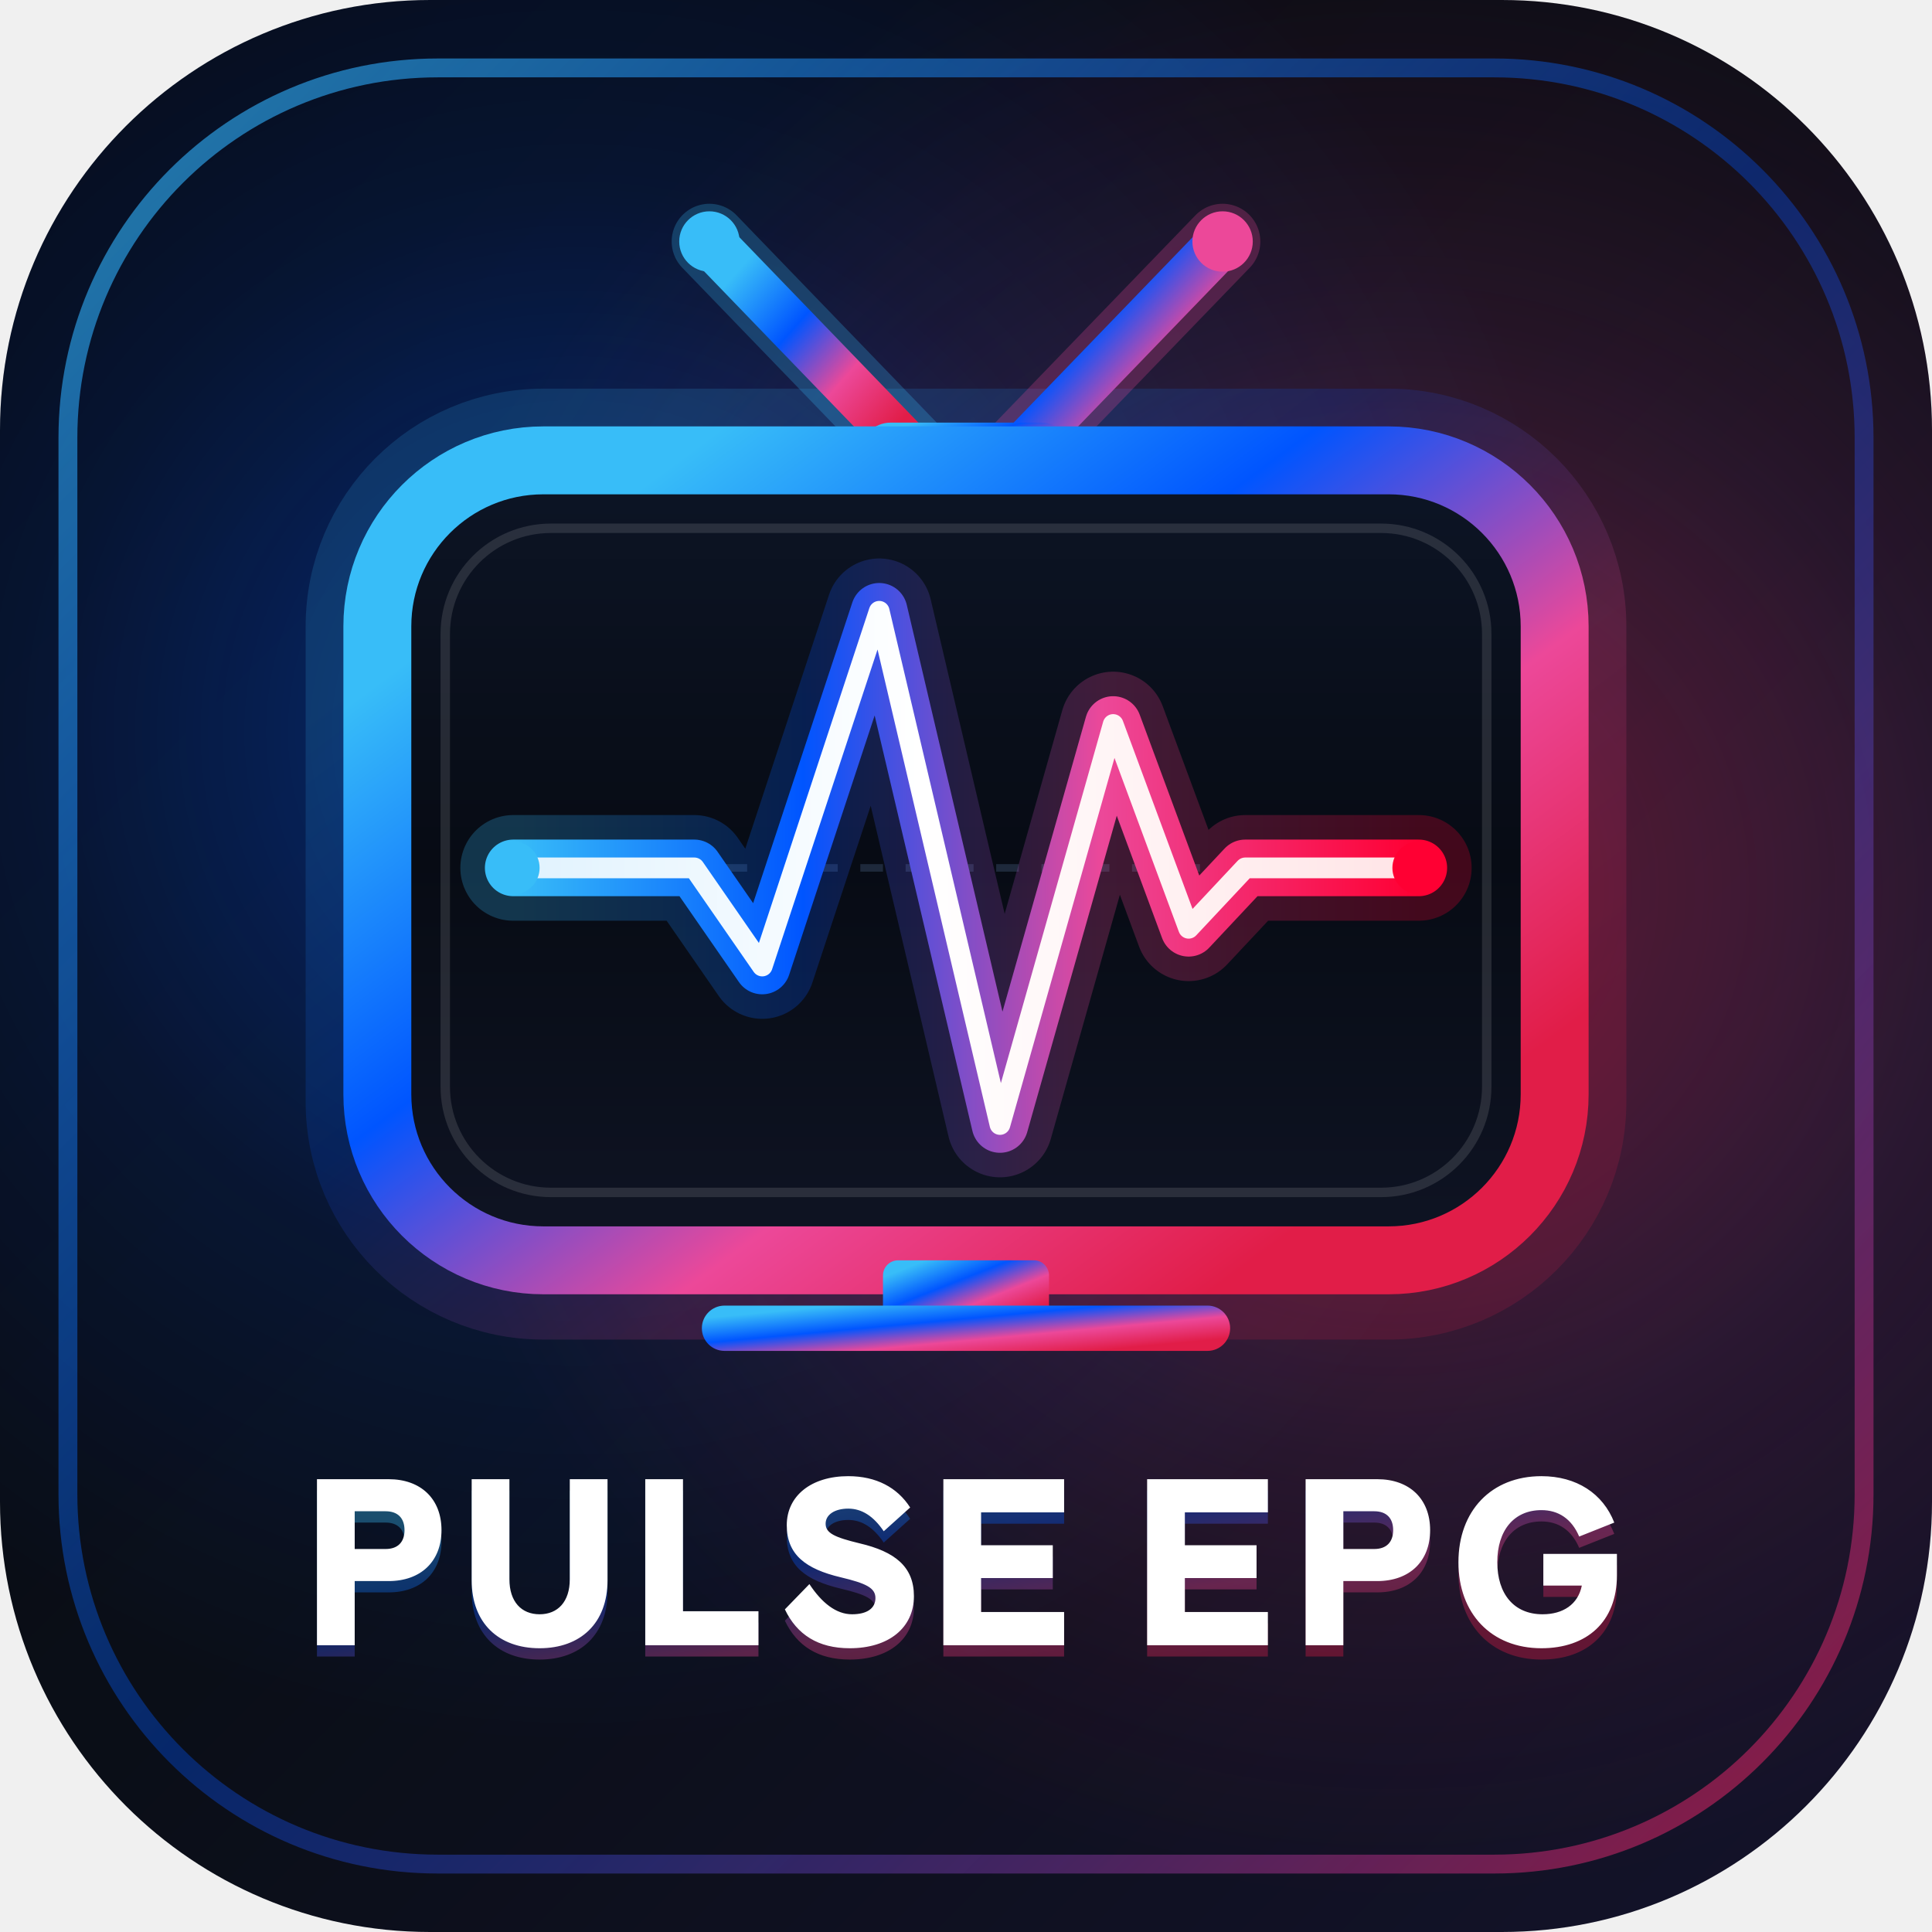
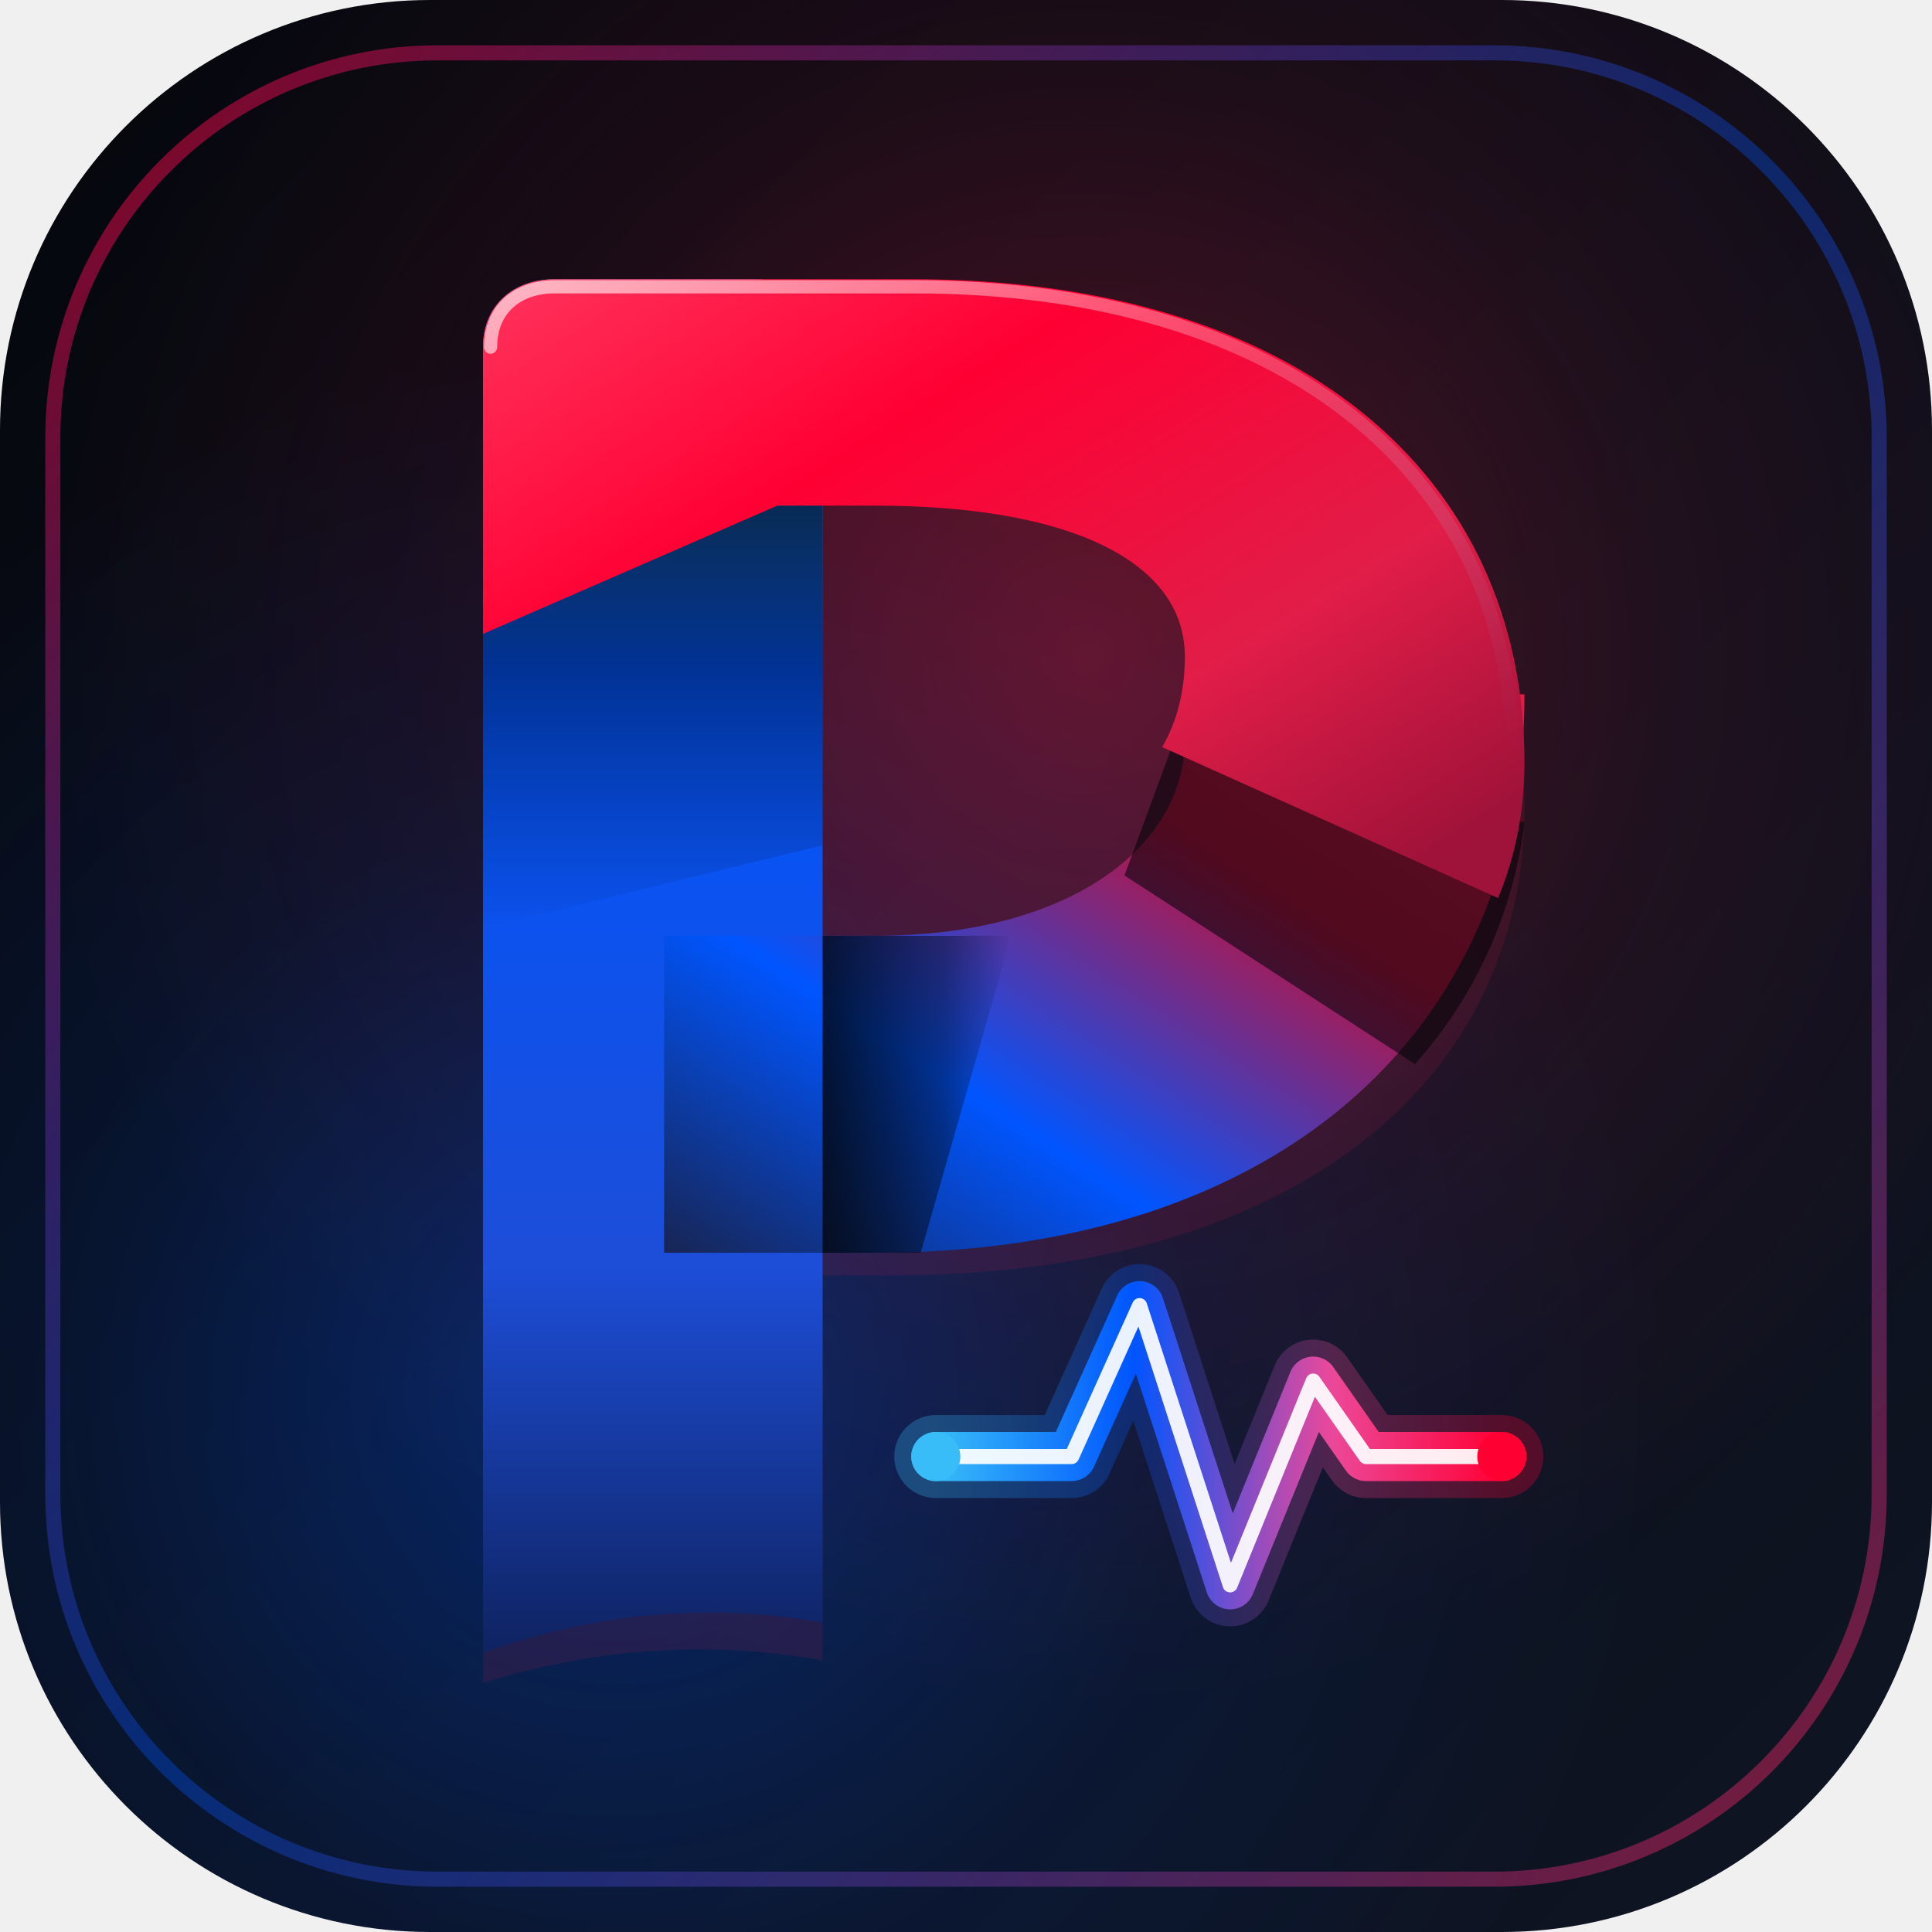
<svg xmlns="http://www.w3.org/2000/svg" viewBox="0 0 512 512" width="512" height="512">
  <defs>
    <linearGradient id="bgGrad" x1="0%" y1="0%" x2="100%" y2="100%">
-       <stop offset="0%" stop-color="#060911" />
-       <stop offset="48%" stop-color="#0a0e17" />
-       <stop offset="100%" stop-color="#14132b" />
+       <stop offset="0%" stop-color="#05070d" />
+       <stop offset="50%" stop-color="#0a0e17" />
+       <stop offset="100%" stop-color="#0f1524" />
    </linearGradient>
-     <radialGradient id="blueGlow" cx="30%" cy="38%" r="52%">
-       <stop offset="0%" stop-color="#0055ff" stop-opacity="0.42" />
-       <stop offset="55%" stop-color="#0055ff" stop-opacity="0.12" />
+     <radialGradient id="crimsonSpotlight" cx="56%" cy="34%" r="54%">
+       <stop offset="0%" stop-color="#e11d48" stop-opacity="0.34" />
+       <stop offset="55%" stop-color="#e11d48" stop-opacity="0.10" />
+       <stop offset="100%" stop-color="#e11d48" stop-opacity="0" />
+     </radialGradient>
+     <radialGradient id="blueBacklight" cx="32%" cy="72%" r="54%">
+       <stop offset="0%" stop-color="#0055ff" stop-opacity="0.36" />
+       <stop offset="55%" stop-color="#0055ff" stop-opacity="0.10" />
      <stop offset="100%" stop-color="#0055ff" stop-opacity="0" />
    </radialGradient>
-     <radialGradient id="crimsonGlow" cx="72%" cy="46%" r="52%">
-       <stop offset="0%" stop-color="#e11d48" stop-opacity="0.40" />
-       <stop offset="55%" stop-color="#ec4899" stop-opacity="0.12" />
-       <stop offset="100%" stop-color="#e11d48" stop-opacity="0" />
-     </radialGradient>
-     <linearGradient id="brandNeonGrad" x1="12%" y1="15%" x2="88%" y2="85%">
+     <linearGradient id="stemBlueGrad" x1="0%" y1="0%" x2="0%" y2="100%">
      <stop offset="0%" stop-color="#38bdf8" />
-       <stop offset="36%" stop-color="#0055ff" />
-       <stop offset="68%" stop-color="#ec4899" />
-       <stop offset="100%" stop-color="#e11d48" />
+       <stop offset="28%" stop-color="#0055ff" />
+       <stop offset="72%" stop-color="#1d4ed8" />
+       <stop offset="100%" stop-color="#0f2361" />
+     </linearGradient>
+     <linearGradient id="underLoopGrad" x1="100%" y1="0%" x2="0%" y2="100%">
+       <stop offset="0%" stop-color="#e11d48" />
+       <stop offset="32%" stop-color="#be123c" />
+       <stop offset="68%" stop-color="#0055ff" />
+       <stop offset="100%" stop-color="#172554" />
+     </linearGradient>
+     <linearGradient id="heroCrimsonGrad" x1="0%" y1="0%" x2="95%" y2="90%">
+       <stop offset="0%" stop-color="#ff335c" />
+       <stop offset="34%" stop-color="#ff0033" />
+       <stop offset="72%" stop-color="#e11d48" />
+       <stop offset="100%" stop-color="#9f1239" />
+     </linearGradient>
+     <linearGradient id="topFoldShadow" x1="0%" y1="0%" x2="0%" y2="100%">
+       <stop offset="0%" stop-color="#020409" stop-opacity="0.82" />
+       <stop offset="55%" stop-color="#020409" stop-opacity="0.38" />
+       <stop offset="100%" stop-color="#020409" stop-opacity="0" />
+     </linearGradient>
+     <linearGradient id="waistFoldShadow" x1="0%" y1="50%" x2="100%" y2="50%">
+       <stop offset="0%" stop-color="#020409" stop-opacity="0.80" />
+       <stop offset="65%" stop-color="#020409" stop-opacity="0.42" />
+       <stop offset="100%" stop-color="#020409" stop-opacity="0" />
+     </linearGradient>
+     <linearGradient id="edgeHighlight" x1="0%" y1="0%" x2="100%" y2="100%">
+       <stop offset="0%" stop-color="#ffffff" stop-opacity="0.65" />
+       <stop offset="45%" stop-color="#ffe4e6" stop-opacity="0.25" />
+       <stop offset="100%" stop-color="#38bdf8" stop-opacity="0" />
    </linearGradient>
    <linearGradient id="pulseWaveGrad" x1="0%" y1="50%" x2="100%" y2="50%">
      <stop offset="0%" stop-color="#38bdf8" />
-       <stop offset="32%" stop-color="#0055ff" />
-       <stop offset="65%" stop-color="#ec4899" />
+       <stop offset="35%" stop-color="#0055ff" />
+       <stop offset="70%" stop-color="#ec4899" />
      <stop offset="100%" stop-color="#ff0033" />
    </linearGradient>
-     <linearGradient id="pulseCoreGrad" x1="0%" y1="50%" x2="100%" y2="50%">
-       <stop offset="0%" stop-color="#e0f2fe" />
-       <stop offset="45%" stop-color="#ffffff" />
-       <stop offset="100%" stop-color="#ffe4e6" />
-     </linearGradient>
-     <linearGradient id="tvScreenFill" x1="0%" y1="0%" x2="0%" y2="100%">
-       <stop offset="0%" stop-color="#0d1526" />
-       <stop offset="50%" stop-color="#070b14" />
-       <stop offset="100%" stop-color="#0f1424" />
-     </linearGradient>
    <linearGradient id="rimGrad" x1="0%" y1="0%" x2="100%" y2="100%">
-       <stop offset="0%" stop-color="#38bdf8" stop-opacity="0.65" />
+       <stop offset="0%" stop-color="#ff0033" stop-opacity="0.55" />
      <stop offset="50%" stop-color="#0055ff" stop-opacity="0.35" />
-       <stop offset="100%" stop-color="#e11d48" stop-opacity="0.65" />
+       <stop offset="100%" stop-color="#e11d48" stop-opacity="0.55" />
    </linearGradient>
  </defs>
  <rect width="512" height="512" rx="114" fill="url(#bgGrad)" />
-   <rect width="512" height="512" rx="114" fill="url(#blueGlow)" />
-   <rect width="512" height="512" rx="114" fill="url(#crimsonGlow)" />
-   <rect x="18" y="18" width="476" height="476" rx="98" fill="none" stroke="url(#rimGrad)" stroke-width="5" />
+   <rect width="512" height="512" rx="114" fill="url(#crimsonSpotlight)" />
+   <rect width="512" height="512" rx="114" fill="url(#blueBacklight)" />
+   <rect x="14" y="14" width="484" height="484" rx="102" fill="none" stroke="url(#rimGrad)" stroke-width="4" />
  <g transform="translate(0, 0)">
-     <rect x="94" y="116" width="324" height="226" rx="50" fill="none" stroke="url(#brandNeonGrad)" stroke-width="26" stroke-opacity="0.16" />
-     <path d="M188 64 L244 122" stroke="#38bdf8" stroke-width="20" stroke-linecap="round" stroke-opacity="0.25" />
-     <path d="M324 64 L268 122" stroke="#ec4899" stroke-width="20" stroke-linecap="round" stroke-opacity="0.25" />
-     <path d="M188 64 L244 122" stroke="url(#brandNeonGrad)" stroke-width="13" stroke-linecap="round" />
-     <path d="M324 64 L268 122" stroke="url(#brandNeonGrad)" stroke-width="13" stroke-linecap="round" />
-     <circle cx="188" cy="64" r="8" fill="#38bdf8" />
-     <circle cx="324" cy="64" r="8" fill="#ec4899" />
-     <rect x="228" y="112" width="56" height="16" rx="8" fill="url(#brandNeonGrad)" />
-     <rect x="100" y="122" width="312" height="212" rx="44" fill="url(#tvScreenFill)" stroke="url(#brandNeonGrad)" stroke-width="18" />
-     <rect x="118" y="140" width="276" height="176" rx="28" fill="none" stroke="#ffffff" stroke-opacity="0.12" stroke-width="2.5" />
-     <line x1="132" y1="230" x2="380" y2="230" stroke="#1e293b" stroke-width="2" stroke-dasharray="6 6" />
-     <path d="M 136 230 H 184 L 202 256 L 233 162 L 265 298 L 295 192 L 315 246 L 330 230 H 376" fill="none" stroke="url(#pulseWaveGrad)" stroke-width="28" stroke-linecap="round" stroke-linejoin="round" stroke-opacity="0.24" />
-     <path d="M 136 230 H 184 L 202 256 L 233 162 L 265 298 L 295 192 L 315 246 L 330 230 H 376" fill="none" stroke="url(#pulseWaveGrad)" stroke-width="15" stroke-linecap="round" stroke-linejoin="round" />
-     <path d="M 136 230 H 184 L 202 256 L 233 162 L 265 298 L 295 192 L 315 246 L 330 230 H 376" fill="none" stroke="url(#pulseCoreGrad)" stroke-width="5.5" stroke-linecap="round" stroke-linejoin="round" />
-     <circle cx="136" cy="230" r="7" fill="#38bdf8" />
-     <circle cx="376" cy="230" r="7" fill="#ff0033" />
-     <rect x="234" y="334" width="44" height="16" rx="4" fill="url(#brandNeonGrad)" />
-     <rect x="186" y="346" width="140" height="12" rx="6" fill="url(#brandNeonGrad)" />
-     <path d="M84 436V392H103C111.5 392 117 397.2 117 405.5C117 413.8 111.5 419 103 419H94V436H84ZM94 410.5H102.2C105.4 410.5 107.2 408.7 107.2 405.5C107.2 402.3 105.4 400.5 102.2 400.5H94V410.5Z M125 392H135V418.5C135 424.5 138.2 427.8 143 427.8C147.8 427.8 151 424.5 151 418.5V392H161V418.8C161 430.2 153.8 436.8 143 436.8C132.2 436.8 125 430.2 125 418.8V392Z M171 392H181V427H201V436H171V392Z M208 426.5L214.5 419.8C217.8 424.8 221.6 427.8 225.8 427.8C229.8 427.8 232 426.2 232 423.5C232 420.8 229.5 419.6 222.8 418C213.5 415.8 208.5 412 208.5 404.2C208.5 396.4 215 391.2 224.8 391.2C232.2 391.2 237.8 394.2 241.2 399.5L234.2 405.8C231.5 401.8 228.4 399.8 224.8 399.8C221.2 399.8 218.8 401.4 218.8 403.8C218.8 406.3 221.2 407.4 227.8 409C237.2 411.2 242.2 415.2 242.2 423C242.2 431.4 235.5 436.8 225.2 436.8C216.8 436.8 211.2 433.2 208 426.5Z M250 392H282V400.8H260V409.5H279V418.2H260V427.2H282V436H250V392Z M304 392H336V400.8H314V409.5H333V418.2H314V427.2H336V436H304V392Z M346 436V392H365C373.5 392 379 397.2 379 405.5C379 413.8 373.5 419 365 419H356V436H346ZM356 410.5H364.2C367.4 410.5 369.2 408.7 369.2 405.5C369.2 402.3 367.4 400.5 364.2 400.5H356V410.5Z M408.5 391.2C417.8 391.2 424.8 395.8 427.8 403.5L418.5 407.2C416.5 402.5 413 400.2 408.5 400.2C401.2 400.2 396.8 405.6 396.8 414C396.8 422.4 401.2 427.8 408.8 427.8C414.2 427.8 418.2 425.2 419.2 420.2H409V411.8H428.5V417.5C428.5 429.8 420.5 436.8 408.5 436.8C395.2 436.8 386.5 427.6 386.5 414C386.5 400.4 395.2 391.2 408.5 391.2Z" fill="url(#brandNeonGrad)" opacity="0.35" transform="translate(0, 3)" />
-     <path d="M84 436V392H103C111.5 392 117 397.2 117 405.5C117 413.8 111.5 419 103 419H94V436H84ZM94 410.5H102.2C105.4 410.5 107.2 408.7 107.2 405.5C107.2 402.3 105.4 400.5 102.2 400.5H94V410.5Z M125 392H135V418.5C135 424.5 138.2 427.8 143 427.8C147.8 427.8 151 424.5 151 418.5V392H161V418.8C161 430.2 153.8 436.8 143 436.8C132.2 436.8 125 430.2 125 418.8V392Z M171 392H181V427H201V436H171V392Z M208 426.5L214.5 419.8C217.8 424.8 221.6 427.8 225.8 427.8C229.8 427.8 232 426.2 232 423.5C232 420.8 229.5 419.6 222.8 418C213.5 415.8 208.5 412 208.5 404.2C208.5 396.4 215 391.2 224.8 391.2C232.2 391.2 237.8 394.2 241.2 399.5L234.2 405.8C231.5 401.8 228.4 399.8 224.8 399.8C221.2 399.8 218.8 401.4 218.8 403.8C218.8 406.3 221.2 407.4 227.8 409C237.2 411.2 242.2 415.2 242.2 423C242.2 431.4 235.5 436.8 225.2 436.8C216.8 436.8 211.2 433.2 208 426.5Z M250 392H282V400.8H260V409.5H279V418.2H260V427.2H282V436H250V392Z M304 392H336V400.8H314V409.5H333V418.2H314V427.2H336V436H304V392Z M346 436V392H365C373.5 392 379 397.2 379 405.5C379 413.8 373.5 419 365 419H356V436H346ZM356 410.5H364.2C367.4 410.5 369.2 408.7 369.2 405.5C369.2 402.3 367.4 400.5 364.2 400.5H356V410.5Z M408.5 391.2C417.8 391.2 424.8 395.8 427.8 403.5L418.5 407.2C416.5 402.5 413 400.2 408.5 400.2C401.2 400.2 396.8 405.6 396.8 414C396.8 422.4 401.2 427.8 408.8 427.8C414.2 427.8 418.2 425.2 419.2 420.2H409V411.8H428.5V417.5C428.5 429.8 420.5 436.8 408.5 436.8C395.2 436.8 386.5 427.6 386.5 414C386.5 400.4 395.2 391.2 408.5 391.2Z" fill="#ffffff" />
+     <path d="M 128 84 H 254 C 348 84, 404 134, 404 206 C 404 278, 344 330, 236 330 H 218 V 432 Q 173 424, 128 438 Z" fill="#e11d48" fill-opacity="0.12" transform="translate(0, 8)" />
+     <path d="M 128 92 C 128 81, 136 74, 147 74 H 200 C 210 74, 218 81, 218 92 V 430 Q 173 422, 128 438 Z" fill="url(#stemBlueGrad)" />
+     <path d="M 314 184 H 404 C 404 274, 338 332, 232 332 H 176 V 248 H 232 C 284 248, 314 224, 314 196 Z" fill="url(#underLoopGrad)" />
+     <path d="M 218 248 H 268 L 244 332 H 218 Z" fill="url(#waistFoldShadow)" />
+     <path d="M 128 148 L 218 112 V 224 L 128 246 Z" fill="url(#topFoldShadow)" />
+     <path d="M 312 194 L 404 218 C 401 242, 391 264, 375 282 L 298 232 Z" fill="#020409" fill-opacity="0.58" />
+     <path d="M 128 92 C 128 81, 136 74, 147 74 H 242 C 344 74, 404 126, 404 202 C 404 214, 402 226, 397 238 L 308 198 C 312 191, 314 183, 314 174 C 314 149, 284 134, 232 134 H 206 L 128 168 Z" fill="url(#heroCrimsonGrad)" />
+     <path d="M 130 92 C 130 82, 137 76, 147 76 H 242 C 340 76, 399 125, 401 198" fill="none" stroke="url(#edgeHighlight)" stroke-width="3.5" stroke-linecap="round" />
+     <path d="M 248 386 H 284 L 302 346 L 326 420 L 348 366 L 362 386 H 398" fill="none" stroke="url(#pulseWaveGrad)" stroke-width="22" stroke-linecap="round" stroke-linejoin="round" stroke-opacity="0.28" />
+     <path d="M 248 386 H 284 L 302 346 L 326 420 L 348 366 L 362 386 H 398" fill="none" stroke="url(#pulseWaveGrad)" stroke-width="13" stroke-linecap="round" stroke-linejoin="round" />
+     <path d="M 248 386 H 284 L 302 346 L 326 420 L 348 366 L 362 386 H 398" fill="none" stroke="#ffffff" stroke-width="4" stroke-linecap="round" stroke-linejoin="round" stroke-opacity="0.92" />
+     <circle cx="248" cy="386" r="6.5" fill="#38bdf8" />
+     <circle cx="398" cy="386" r="6.5" fill="#ff0033" />
  </g>
</svg>
